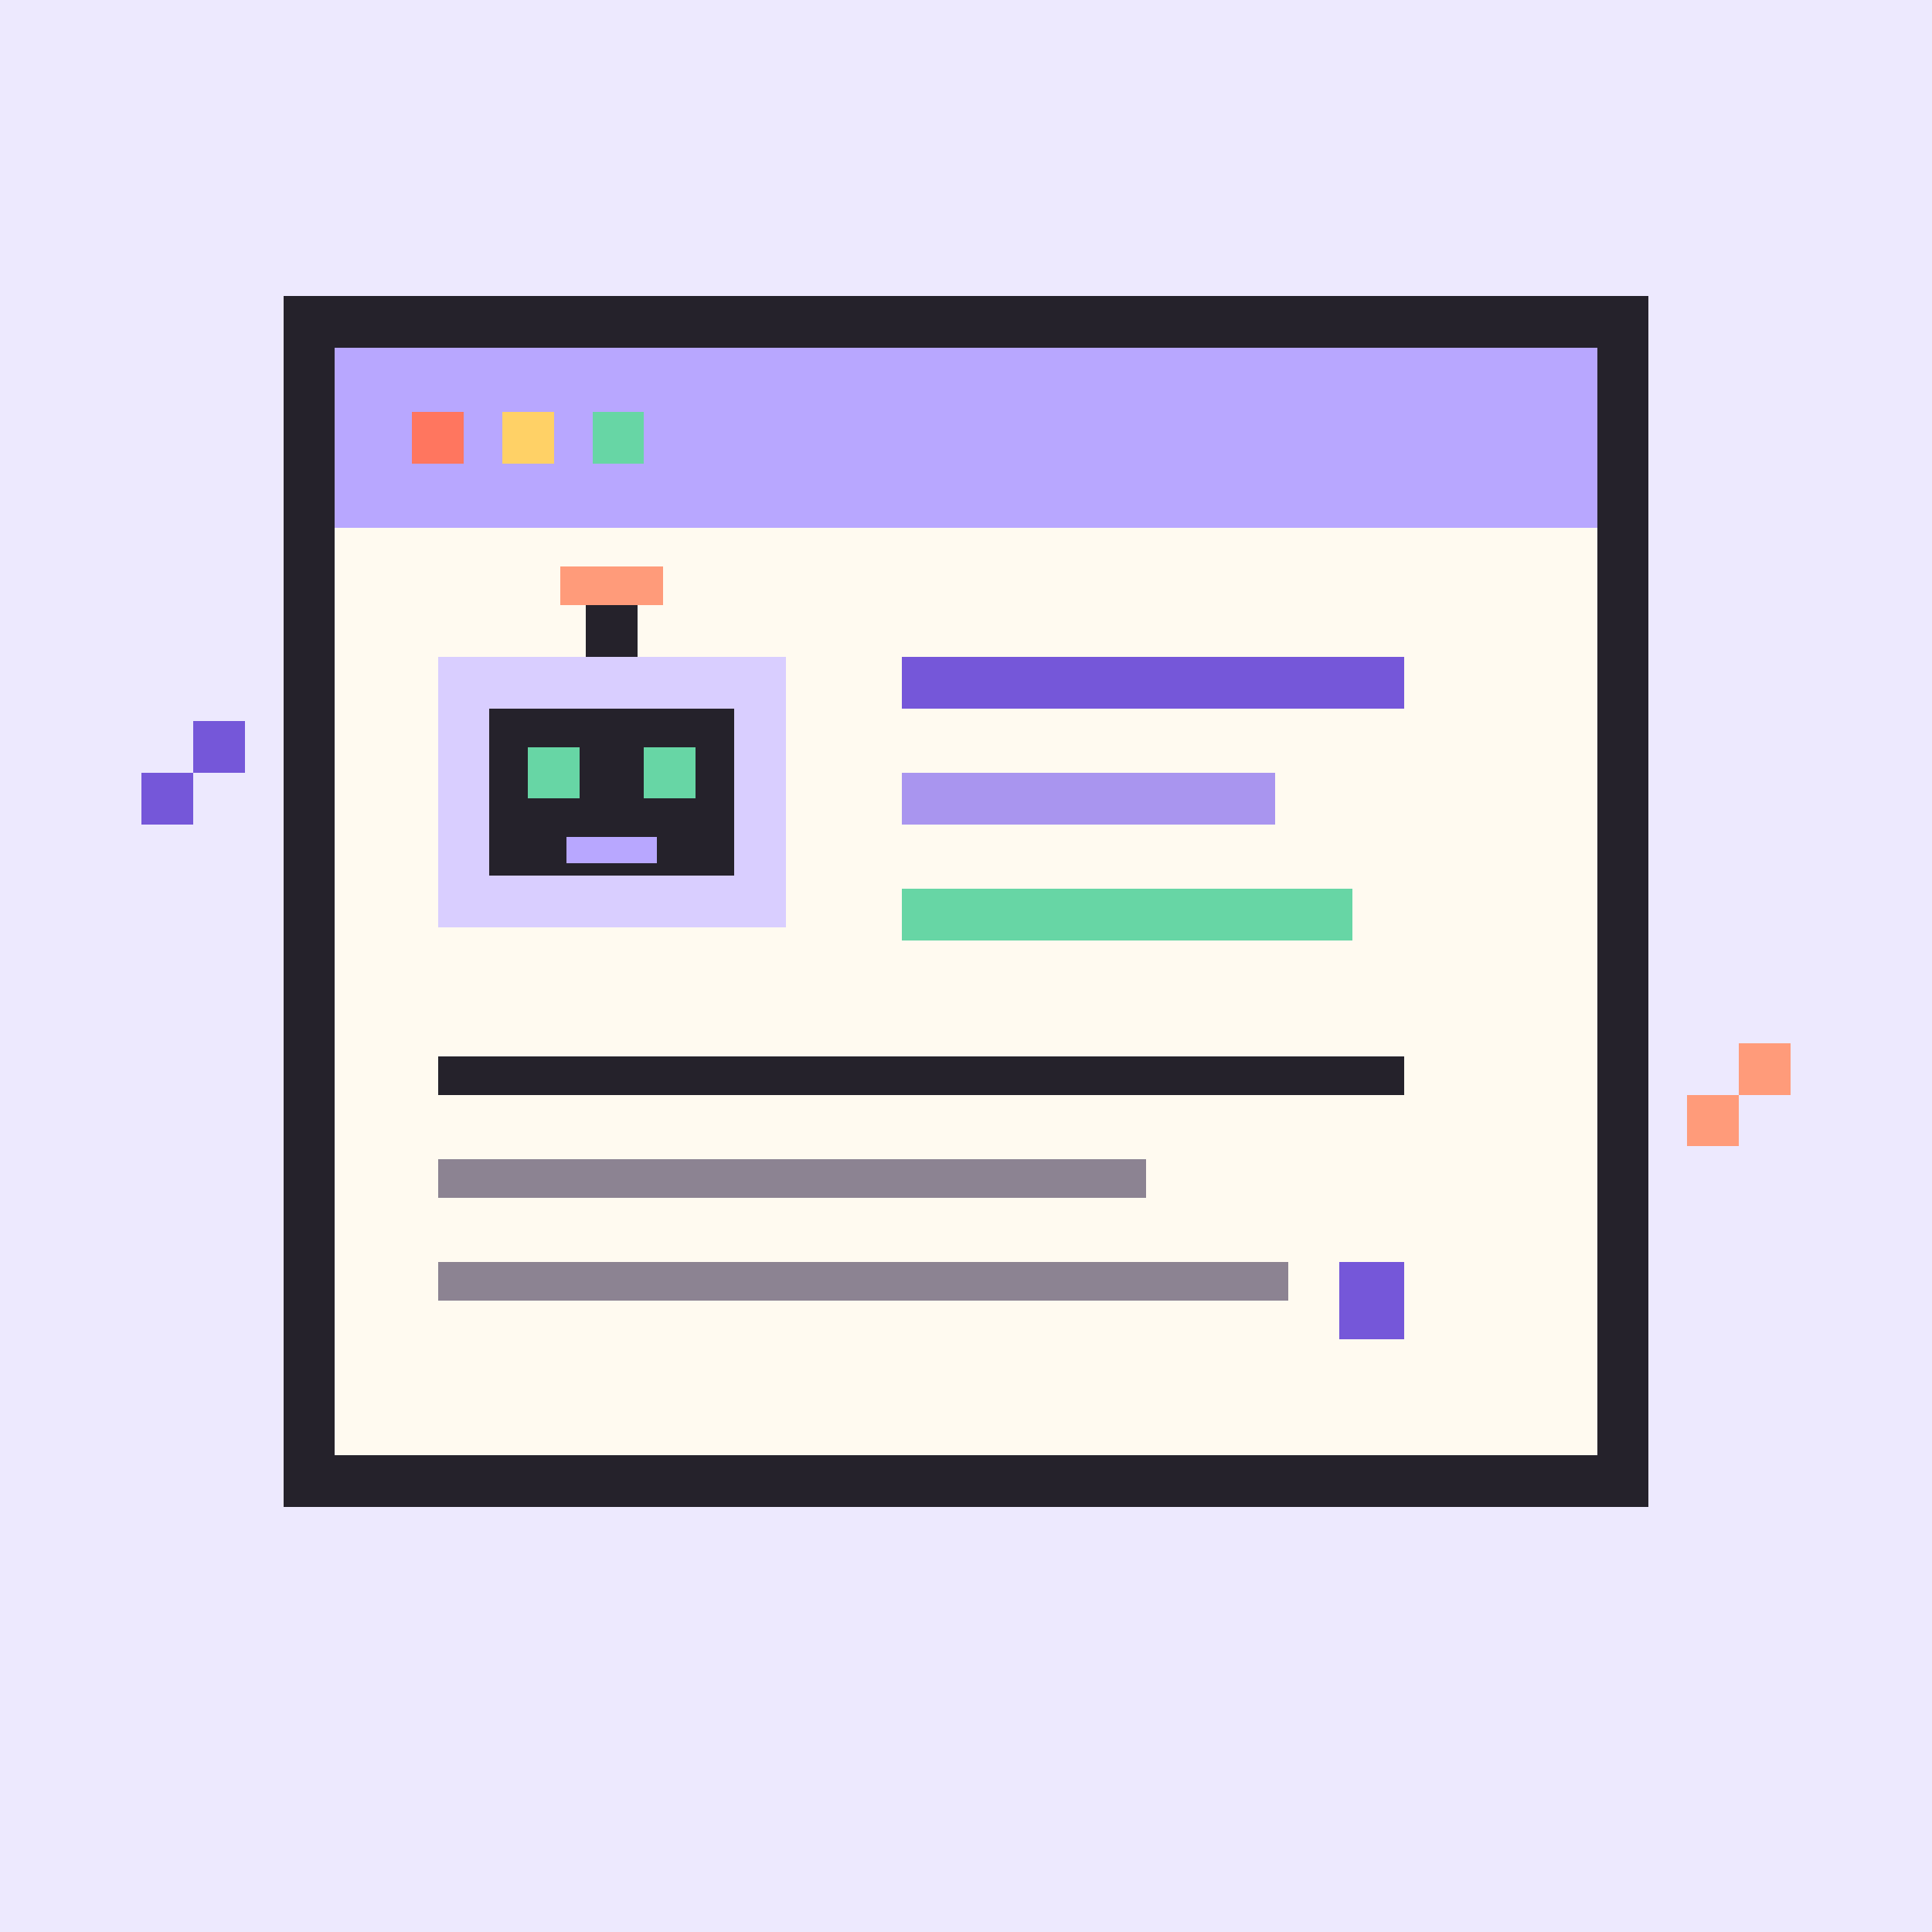
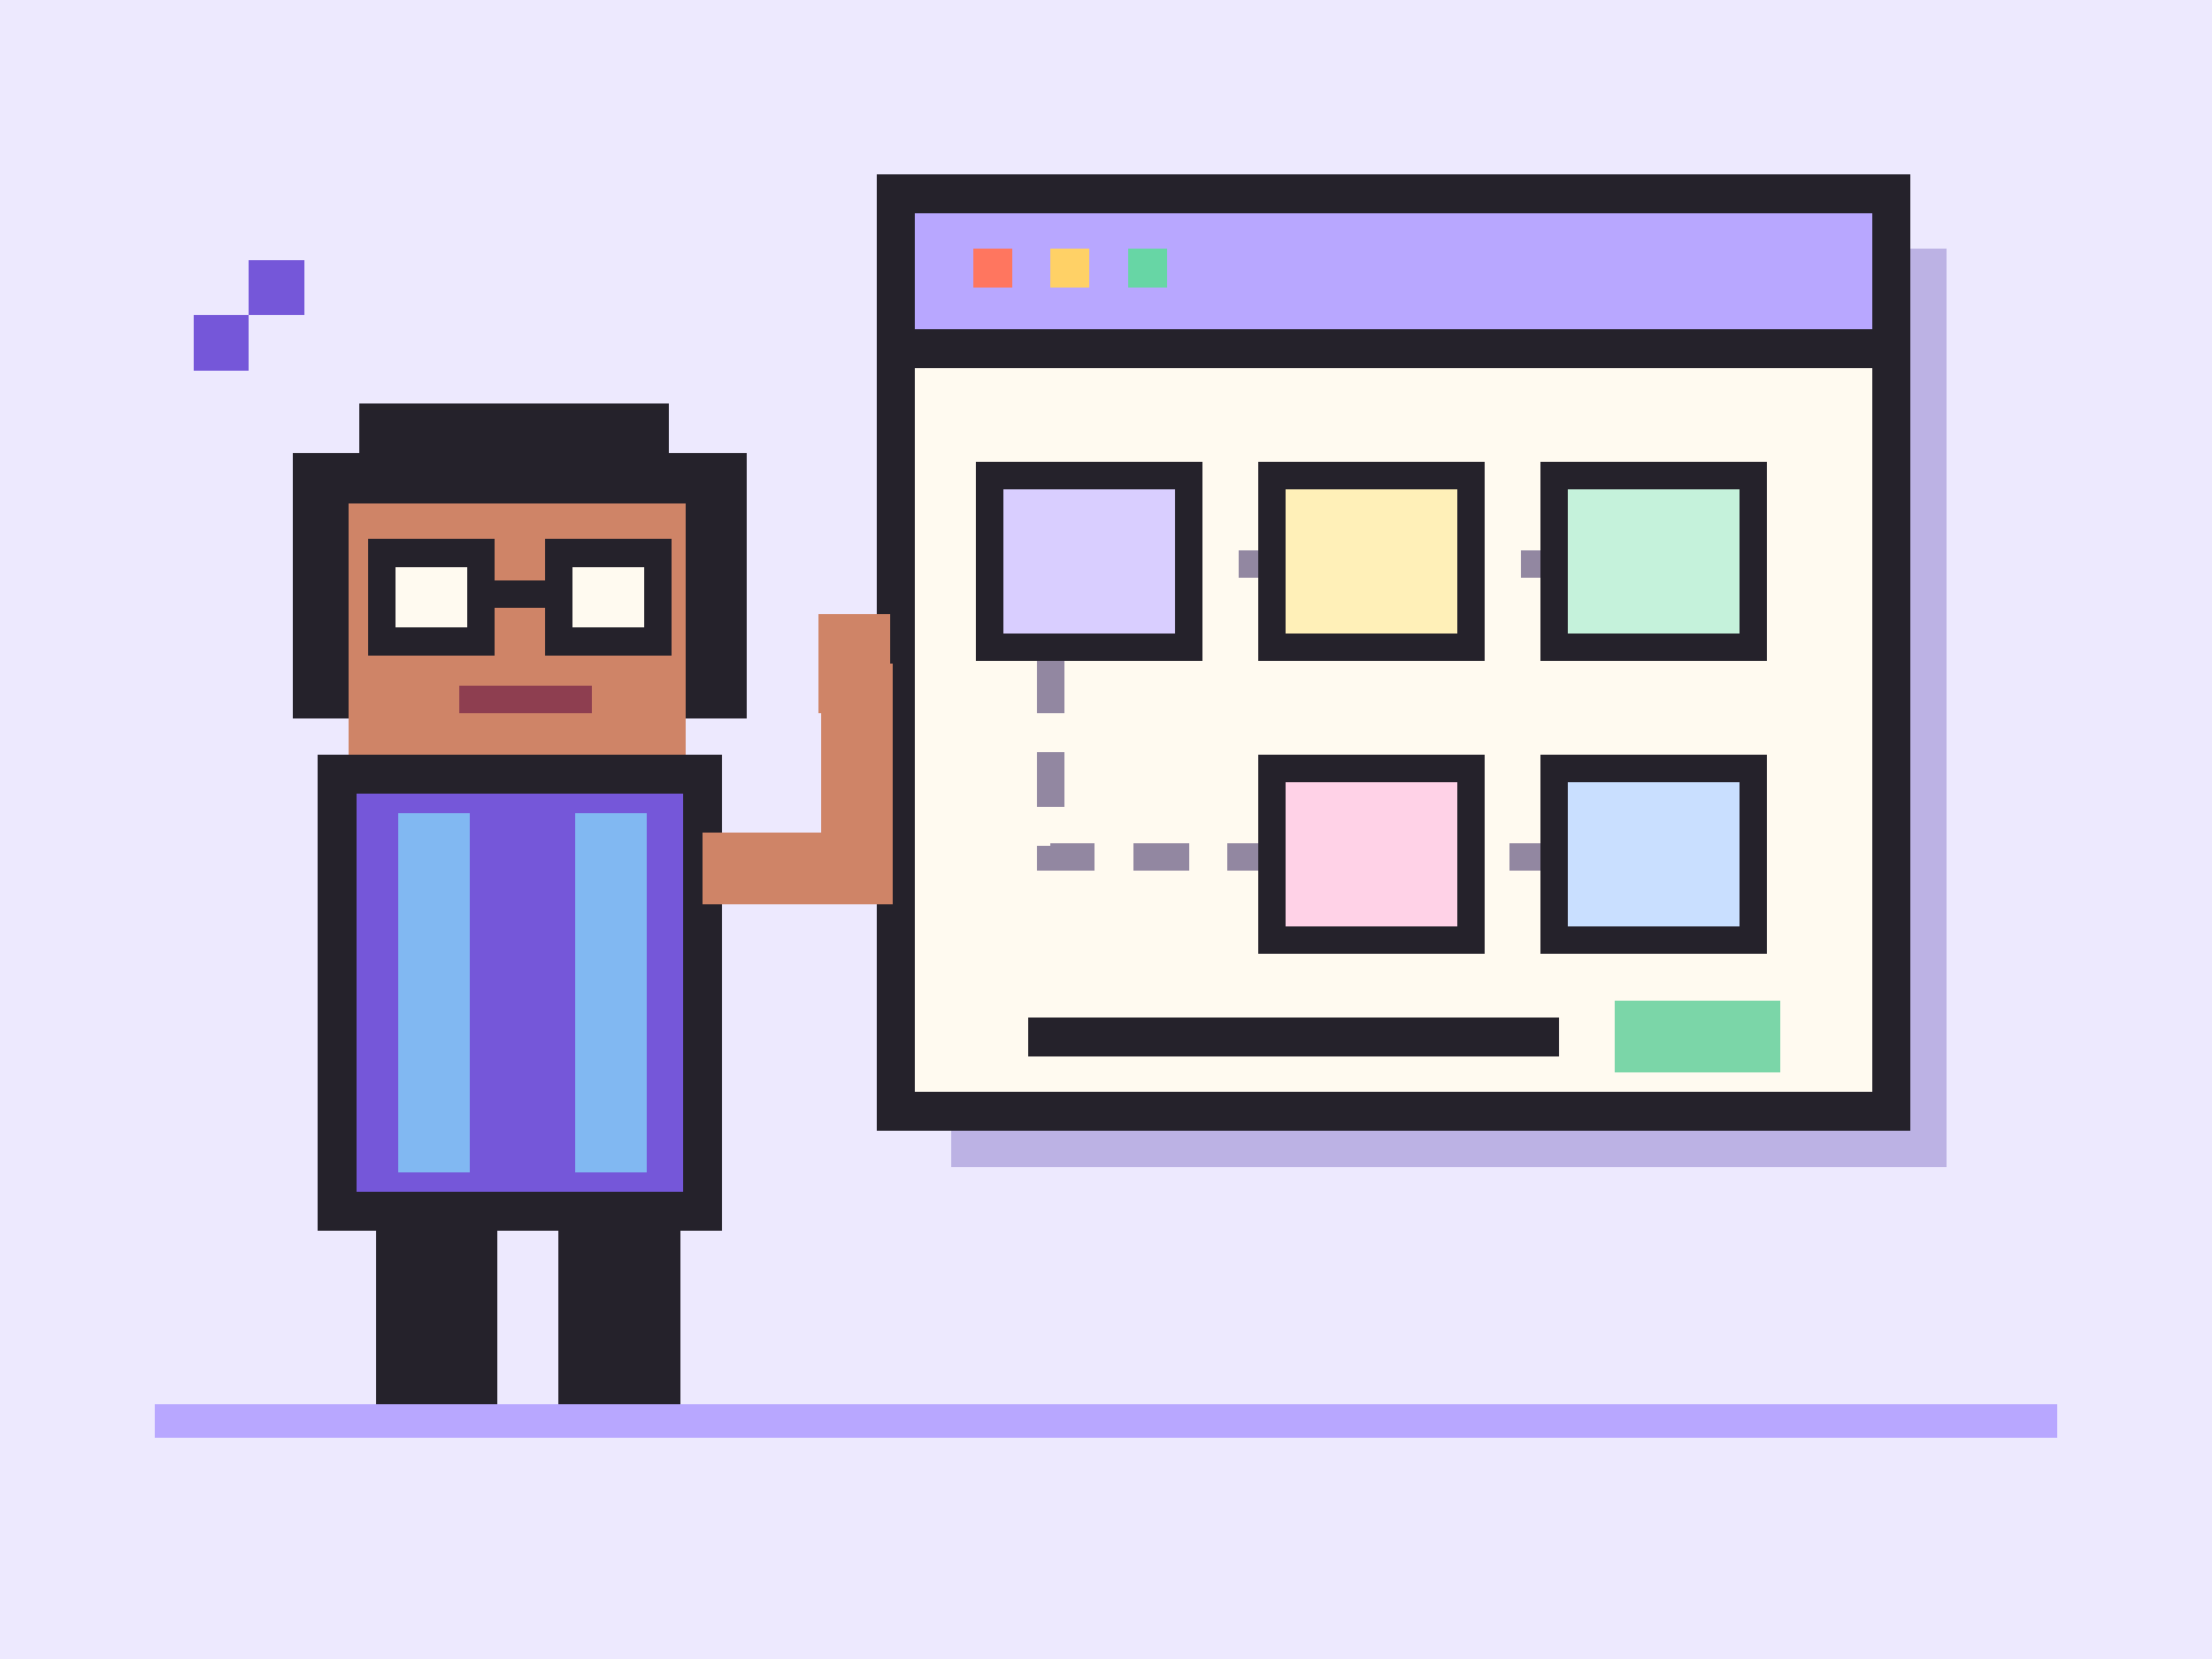
- <svg xmlns="http://www.w3.org/2000/svg" viewBox="0 0 300 300" shape-rendering="crispEdges">
-   <rect width="300" height="300" fill="#ede9fe" />
-   <rect x="44" y="46" width="212" height="188" fill="#25222b" />
-   <rect x="52" y="54" width="196" height="172" fill="#fffaf0" />
-   <rect x="52" y="54" width="196" height="28" fill="#b8a7ff" />
-   <rect x="64" y="64" width="8" height="8" fill="#ff765f" />
-   <rect x="78" y="64" width="8" height="8" fill="#ffd166" />
-   <rect x="92" y="64" width="8" height="8" fill="#67d6a5" />
-   <rect x="68" y="102" width="54" height="42" fill="#d9ceff" />
-   <rect x="76" y="110" width="38" height="26" fill="#25222b" />
-   <rect x="82" y="116" width="8" height="8" fill="#67d6a5" />
-   <rect x="100" y="116" width="8" height="8" fill="#67d6a5" />
-   <rect x="88" y="130" width="14" height="4" fill="#b8a7ff" />
-   <rect x="91" y="92" width="8" height="10" fill="#25222b" />
-   <rect x="87" y="88" width="16" height="6" fill="#ff9b7a" />
-   <rect x="140" y="102" width="78" height="8" fill="#7557d9" />
-   <rect x="140" y="120" width="58" height="8" fill="#a995ef" />
-   <rect x="140" y="138" width="70" height="8" fill="#67d6a5" />
-   <rect x="68" y="164" width="150" height="6" fill="#25222b" />
-   <rect x="68" y="180" width="110" height="6" fill="#8c8392" />
-   <rect x="68" y="196" width="132" height="6" fill="#8c8392" />
-   <rect x="208" y="196" width="10" height="12" fill="#7557d9" />
-   <rect x="30" y="112" width="8" height="8" fill="#7557d9" />
-   <rect x="22" y="120" width="8" height="8" fill="#7557d9" />
-   <rect x="262" y="170" width="8" height="8" fill="#ff9b7a" />
-   <rect x="270" y="162" width="8" height="8" fill="#ff9b7a" />
+ <svg xmlns="http://www.w3.org/2000/svg" viewBox="0 0 400 300" shape-rendering="crispEdges">
+   <rect width="400" height="300" fill="#ede9fe" />
+   <rect x="28" y="254" width="344" height="6" fill="#b8a7ff" />
+   <rect x="172" y="45" width="180" height="166" fill="#8c7bc9" opacity=".5" />
+   <rect x="162" y="35" width="180" height="166" fill="#fffaf0" stroke="#25222b" stroke-width="7" />
+   <rect x="162" y="35" width="180" height="28" fill="#b8a7ff" stroke="#25222b" stroke-width="7" />
+   <rect x="176" y="45" width="7" height="7" fill="#ff765f" />
+   <rect x="190" y="45" width="7" height="7" fill="#ffd166" />
+   <rect x="204" y="45" width="7" height="7" fill="#67d6a5" />
+   <path d="M190 102h106M190 102v53h106" fill="none" stroke="#9287a1" stroke-width="5" stroke-dasharray="10 7" />
+   <rect x="179" y="86" width="36" height="31" fill="#d9ceff" stroke="#25222b" stroke-width="5" />
+   <rect x="230" y="86" width="36" height="31" fill="#fff0b8" stroke="#25222b" stroke-width="5" />
+   <rect x="281" y="86" width="36" height="31" fill="#c5f2db" stroke="#25222b" stroke-width="5" />
+   <rect x="230" y="139" width="36" height="31" fill="#ffd2e7" stroke="#25222b" stroke-width="5" />
+   <rect x="281" y="139" width="36" height="31" fill="#c9dfff" stroke="#25222b" stroke-width="5" />
+   <rect x="186" y="184" width="96" height="7" fill="#25222b" />
+   <rect x="292" y="181" width="30" height="13" fill="#7bd6a8" />
+   <rect x="65" y="73" width="56" height="12" fill="#25222b" />
+   <rect x="53" y="82" width="82" height="48" fill="#25222b" />
+   <rect x="63" y="91" width="61" height="49" fill="#cf8467" />
+   <rect x="69" y="100" width="18" height="16" fill="#fffaf0" stroke="#25222b" stroke-width="5" />
+   <rect x="101" y="100" width="18" height="16" fill="#fffaf0" stroke="#25222b" stroke-width="5" />
+   <rect x="87" y="105" width="14" height="5" fill="#25222b" />
+   <rect x="83" y="124" width="24" height="5" fill="#8e3e50" />
+   <rect x="61" y="140" width="66" height="79" fill="#7557d9" stroke="#25222b" stroke-width="7" />
+   <rect x="72" y="147" width="13" height="65" fill="#81b8f2" />
+   <rect x="104" y="147" width="13" height="65" fill="#81b8f2" />
+   <path d="M127 157h28v-37" fill="none" stroke="#cf8467" stroke-width="13" />
+   <rect x="148" y="111" width="13" height="18" fill="#cf8467" />
+   <rect x="68" y="219" width="22" height="35" fill="#25222b" />
+   <rect x="101" y="219" width="22" height="35" fill="#25222b" />
+   <rect x="35" y="57" width="10" height="10" fill="#7557d9" />
+   <rect x="45" y="47" width="10" height="10" fill="#7557d9" />
</svg>
